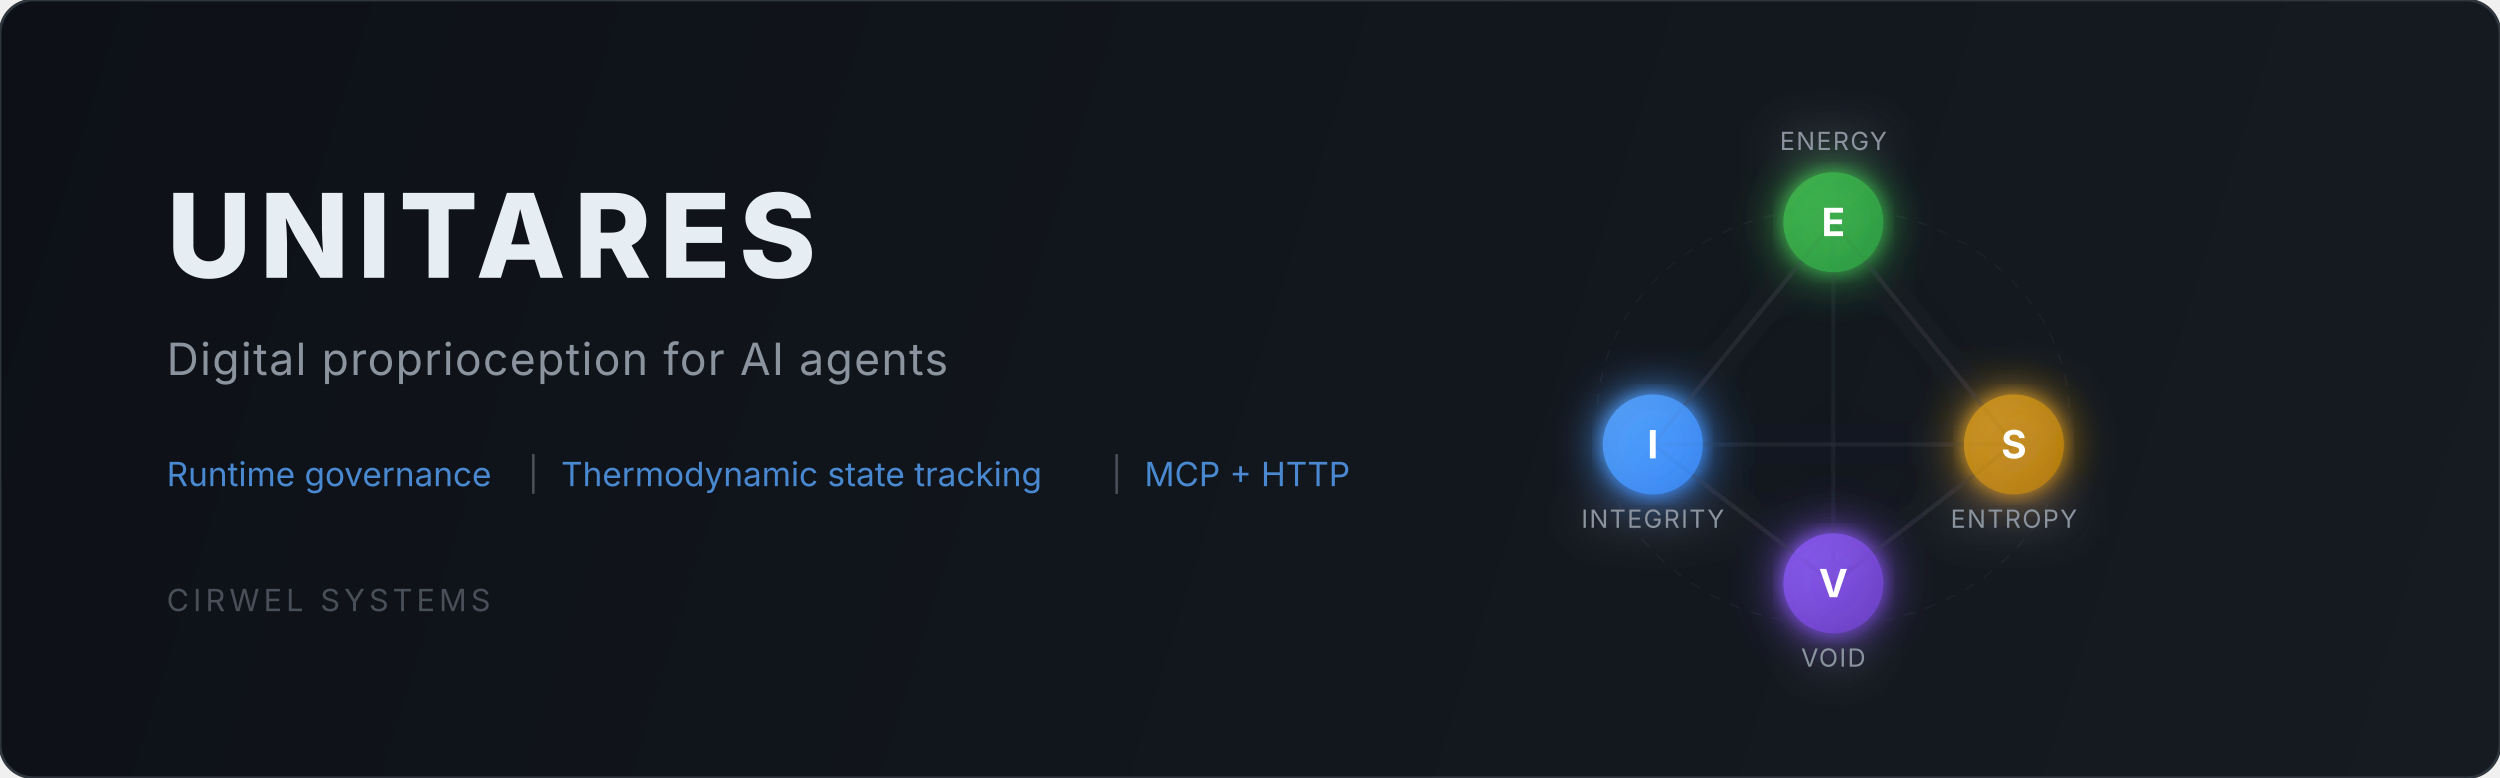
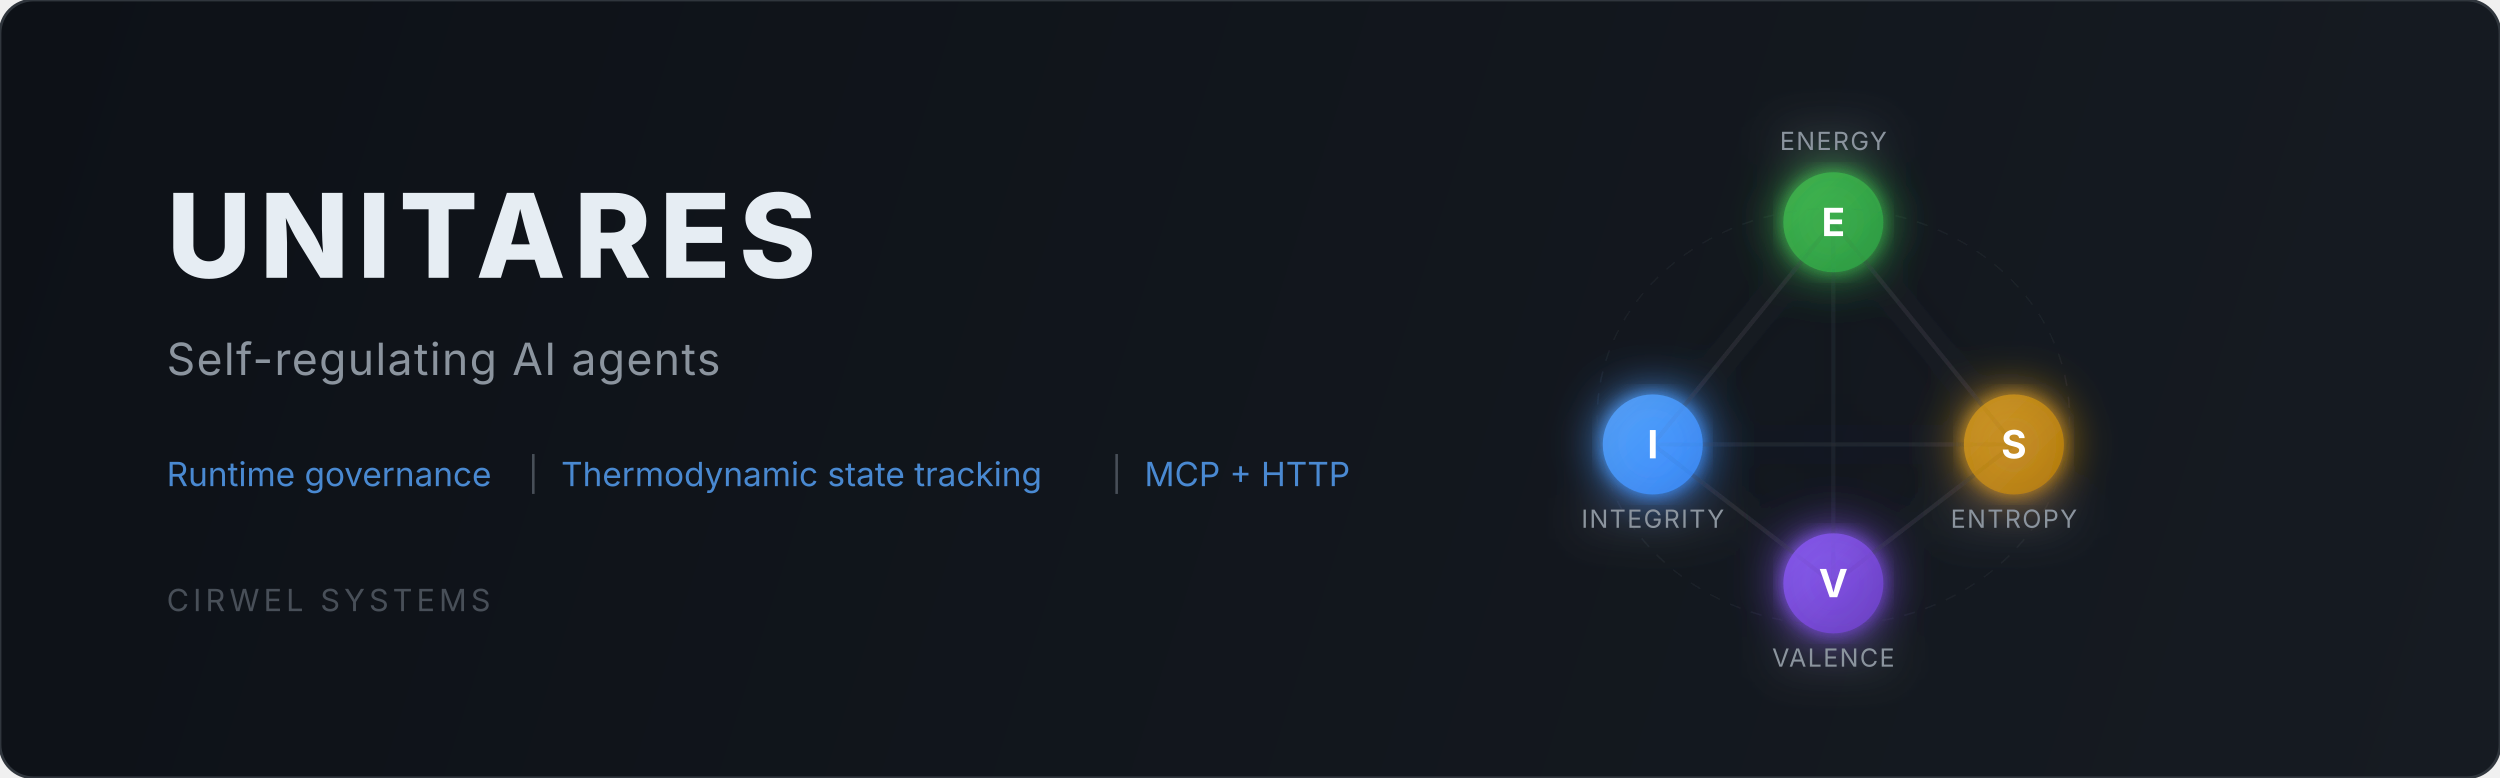
<svg xmlns="http://www.w3.org/2000/svg" viewBox="0 0 900 280" fill="none">
  <defs>
    <linearGradient id="bg" x1="0" y1="0" x2="900" y2="280" gradientUnits="userSpaceOnUse">
      <stop offset="0%" stop-color="#0d1117" />
      <stop offset="100%" stop-color="#161b22" />
    </linearGradient>
    <linearGradient id="accent" x1="0" y1="0" x2="1" y2="1">
      <stop offset="0%" stop-color="#58a6ff" />
      <stop offset="100%" stop-color="#8b5cf6" />
    </linearGradient>
    <linearGradient id="node-e" x1="0" y1="0" x2="1" y2="1">
      <stop offset="0%" stop-color="#3fb950" />
      <stop offset="100%" stop-color="#2ea043" />
    </linearGradient>
    <linearGradient id="node-i" x1="0" y1="0" x2="1" y2="1">
      <stop offset="0%" stop-color="#58a6ff" />
      <stop offset="100%" stop-color="#388bfd" />
    </linearGradient>
    <linearGradient id="node-s" x1="0" y1="0" x2="1" y2="1">
      <stop offset="0%" stop-color="#d29922" />
      <stop offset="100%" stop-color="#bb8009" />
    </linearGradient>
    <linearGradient id="node-v" x1="0" y1="0" x2="1" y2="1">
      <stop offset="0%" stop-color="#8b5cf6" />
      <stop offset="100%" stop-color="#6e40c9" />
    </linearGradient>
    <filter id="glow">
      <feGaussianBlur stdDeviation="3" result="blur" />
      <feMerge>
        <feMergeNode in="blur" />
        <feMergeNode in="SourceGraphic" />
      </feMerge>
    </filter>
    <filter id="soft-glow">
      <feGaussianBlur stdDeviation="8" result="blur" />
      <feMerge>
        <feMergeNode in="blur" />
        <feMergeNode in="SourceGraphic" />
      </feMerge>
    </filter>
  </defs>
  <rect width="900" height="280" rx="12" fill="url(#bg)" />
  <rect width="900" height="280" rx="12" fill="none" stroke="#30363d" stroke-width="1" />
  <g transform="translate(660, 140)" filter="url(#soft-glow)">
    <line x1="0" y1="-60" x2="-65" y2="20" stroke="#30363d" stroke-width="1.5" opacity="0.6" />
    <line x1="0" y1="-60" x2="65" y2="20" stroke="#30363d" stroke-width="1.5" opacity="0.6" />
    <line x1="-65" y1="20" x2="0" y2="70" stroke="#30363d" stroke-width="1.5" opacity="0.6" />
    <line x1="65" y1="20" x2="0" y2="70" stroke="#30363d" stroke-width="1.5" opacity="0.6" />
    <line x1="-65" y1="20" x2="65" y2="20" stroke="#30363d" stroke-width="1.5" opacity="0.4" />
    <line x1="0" y1="-60" x2="0" y2="70" stroke="#30363d" stroke-width="1.5" opacity="0.3" />
    <ellipse cx="0" cy="10" rx="85" ry="75" fill="none" stroke="#30363d" stroke-width="0.5" opacity="0.3" stroke-dasharray="4 4" />
    <circle cx="0" cy="-60" r="18" fill="url(#node-e)" opacity="0.9" filter="url(#glow)" />
    <text x="0" y="-55" text-anchor="middle" font-family="system-ui, -apple-system, sans-serif" font-size="14" font-weight="700" fill="#ffffff">E</text>
    <circle cx="-65" cy="20" r="18" fill="url(#node-i)" opacity="0.9" filter="url(#glow)" />
    <text x="-65" y="25" text-anchor="middle" font-family="system-ui, -apple-system, sans-serif" font-size="14" font-weight="700" fill="#ffffff">I</text>
    <circle cx="65" cy="20" r="18" fill="url(#node-s)" opacity="0.9" filter="url(#glow)" />
    <text x="65" y="25" text-anchor="middle" font-family="system-ui, -apple-system, sans-serif" font-size="14" font-weight="700" fill="#ffffff">S</text>
    <circle cx="0" cy="70" r="18" fill="url(#node-v)" opacity="0.9" filter="url(#glow)" />
    <text x="0" y="75" text-anchor="middle" font-family="system-ui, -apple-system, sans-serif" font-size="14" font-weight="700" fill="#ffffff">V</text>
    <text x="0" y="-86" text-anchor="middle" font-family="system-ui, -apple-system, sans-serif" font-size="9" fill="#8b949e" letter-spacing="0.5">ENERGY</text>
    <text x="-65" y="50" text-anchor="middle" font-family="system-ui, -apple-system, sans-serif" font-size="9" fill="#8b949e" letter-spacing="0.5">INTEGRITY</text>
    <text x="65" y="50" text-anchor="middle" font-family="system-ui, -apple-system, sans-serif" font-size="9" fill="#8b949e" letter-spacing="0.5">ENTROPY</text>
-     <text x="0" y="100" text-anchor="middle" font-family="system-ui, -apple-system, sans-serif" font-size="9" fill="#8b949e" letter-spacing="0.5">VOID</text>
+     <text x="0" y="100" text-anchor="middle" font-family="system-ui, -apple-system, sans-serif" font-size="9" fill="#8b949e" letter-spacing="0.5">VALENCE</text>
  </g>
  <g transform="translate(60, 0)">
    <text y="100" font-family="system-ui, -apple-system, sans-serif" font-size="42" font-weight="800" fill="#e6edf3" letter-spacing="3">UNITARES</text>
-     <text y="135" font-family="system-ui, -apple-system, sans-serif" font-size="16" fill="#8b949e" letter-spacing="0.5">Digital proprioception for AI agents</text>
+     <text y="135" font-family="system-ui, -apple-system, sans-serif" font-size="16" fill="#8b949e" letter-spacing="0.5">Self-regulating AI agents</text>
    <text y="175" font-family="system-ui, -apple-system, sans-serif" font-size="12" fill="#58a6ff" opacity="0.8">Runtime governance</text>
    <text y="175" x="130" font-family="system-ui, -apple-system, sans-serif" font-size="12" fill="#484f58">|</text>
    <text y="175" x="142" font-family="system-ui, -apple-system, sans-serif" font-size="12" fill="#58a6ff" opacity="0.8">Thermodynamic state tracking</text>
    <text y="175" x="340" font-family="system-ui, -apple-system, sans-serif" font-size="12" fill="#484f58">|</text>
    <text y="175" x="352" font-family="system-ui, -apple-system, sans-serif" font-size="12" fill="#58a6ff" opacity="0.8">MCP + HTTP</text>
    <text y="220" font-family="system-ui, -apple-system, sans-serif" font-size="11" fill="#484f58" letter-spacing="1.5">CIRWEL SYSTEMS</text>
  </g>
</svg>
